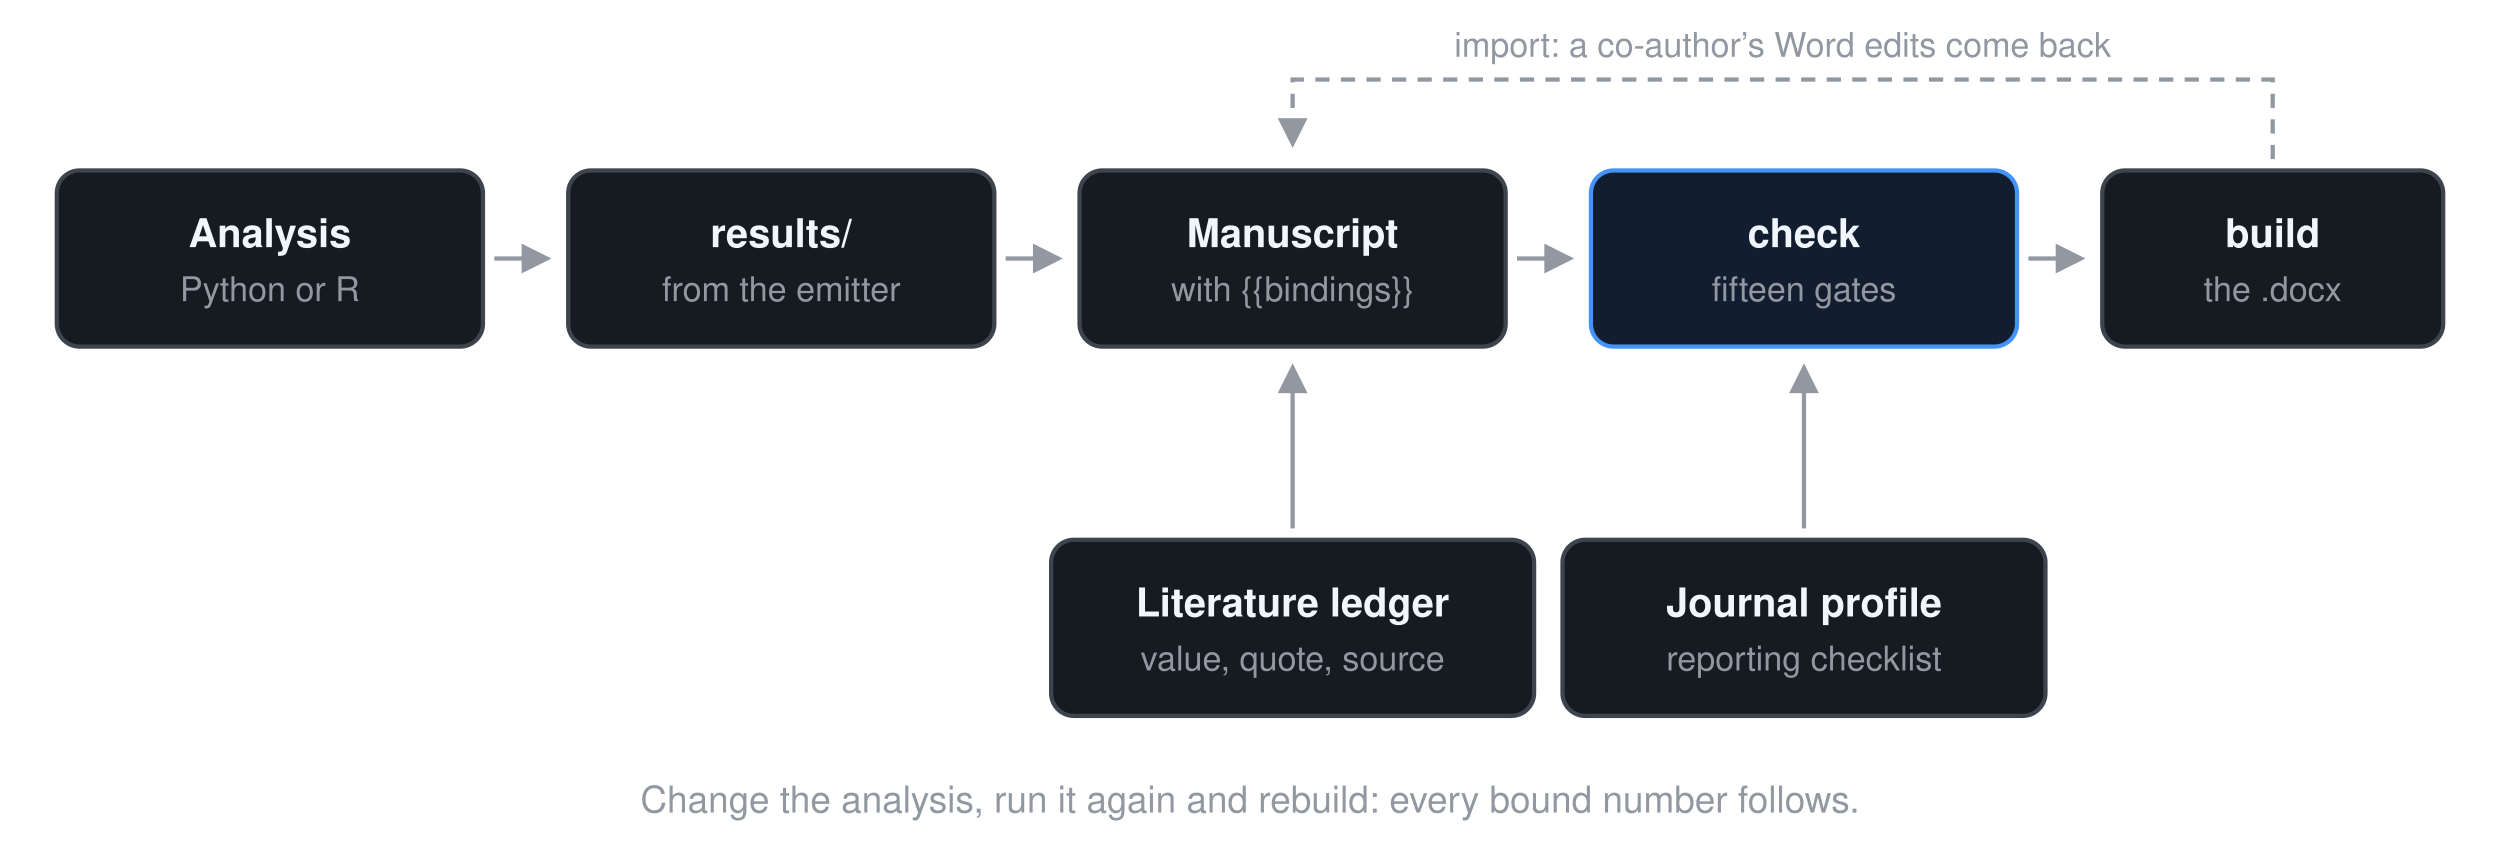
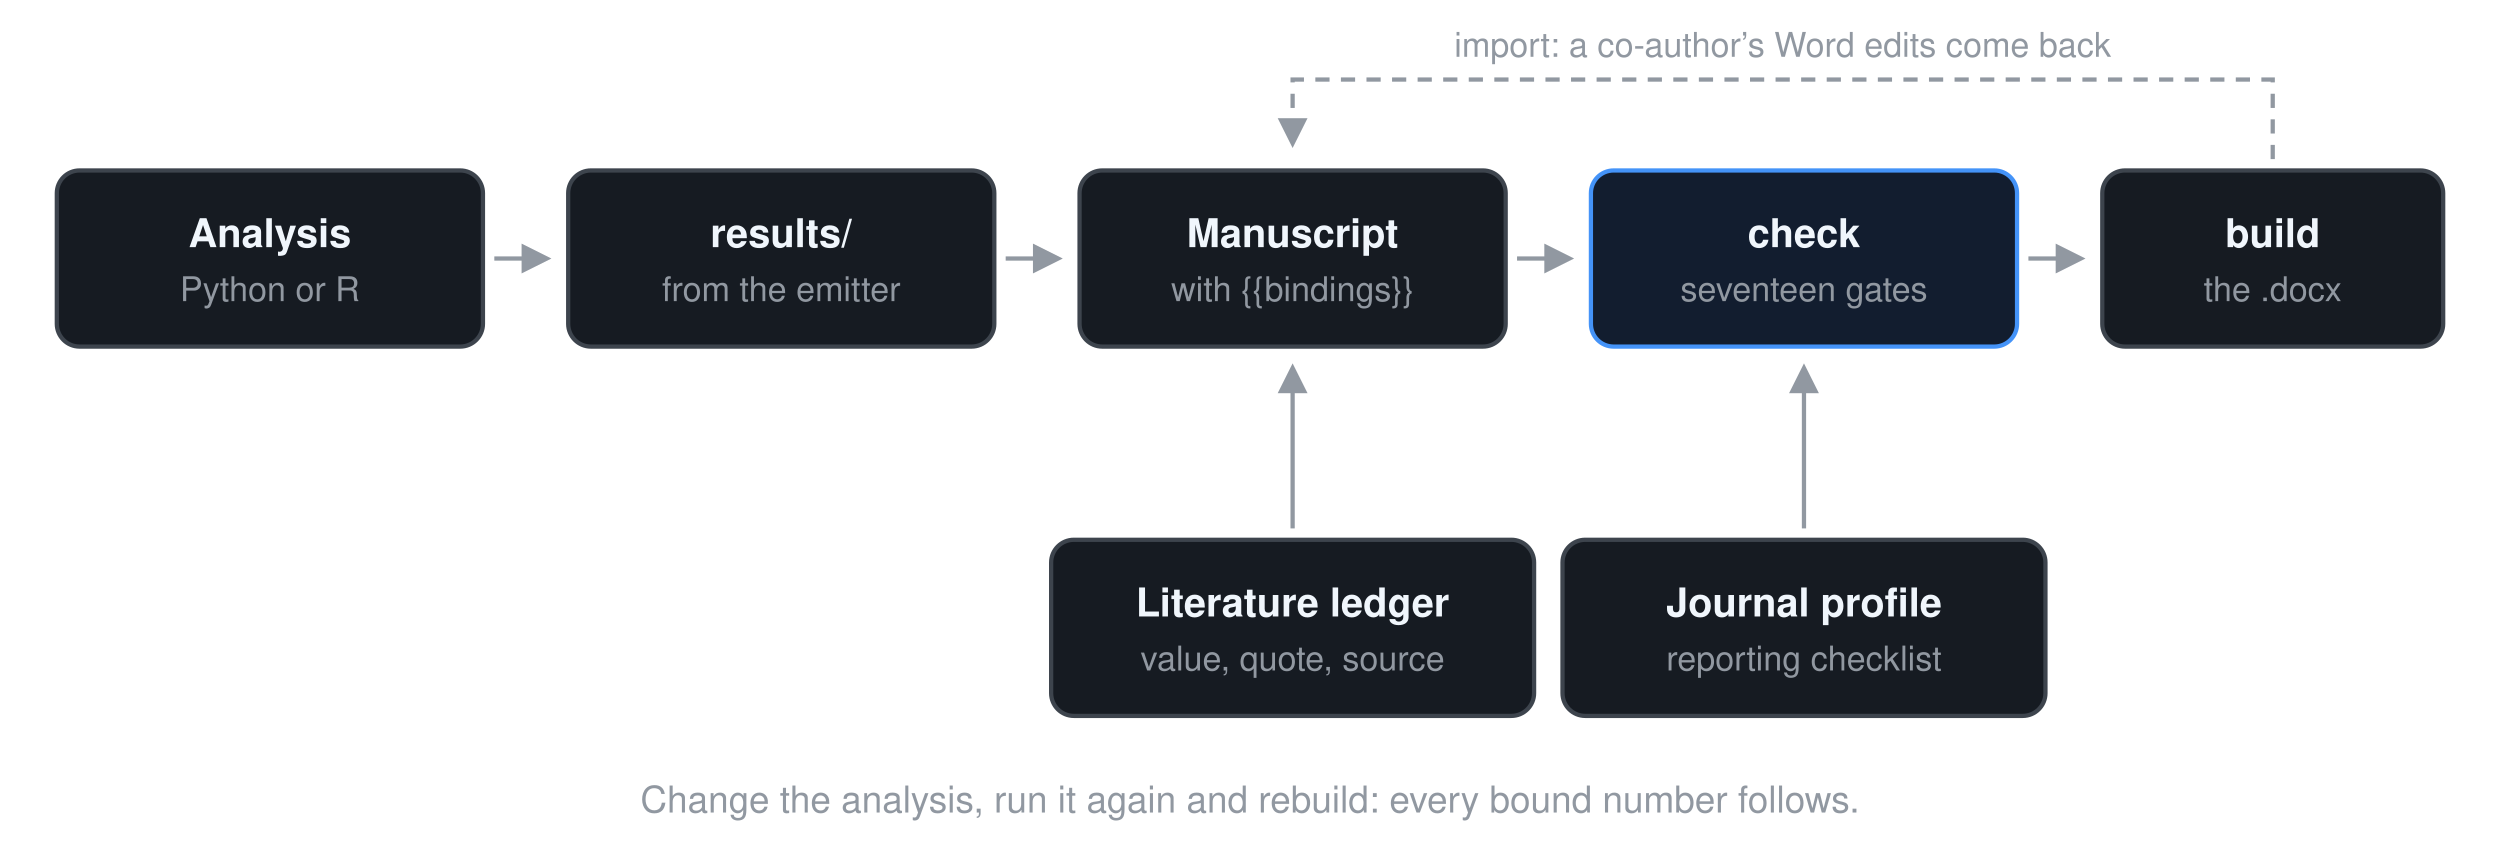
<svg xmlns="http://www.w3.org/2000/svg" viewBox="0 0 880 300" width="880" height="300" role="img" font-family="-apple-system, 'Segoe UI', Helvetica, Arial, sans-serif">
  <defs>
    <marker id="tip" viewBox="0 0 10 10" refX="8" refY="5" markerWidth="7" markerHeight="7" orient="auto-start-reverse">
      <path d="M 0 0 L 10 5 L 0 10 z" fill="#9198a1" />
    </marker>
  </defs>
  <rect x="20" y="60" width="150" height="62" rx="8" fill="#161b22" stroke="#3d444d" stroke-width="1.5" />
  <text x="95.0" y="87" text-anchor="middle" font-size="14" font-weight="600" fill="#f0f6fc">Analysis</text>
  <text x="95.0" y="106" text-anchor="middle" font-size="12" fill="#9198a1">Python or R</text>
  <rect x="200" y="60" width="150" height="62" rx="8" fill="#161b22" stroke="#3d444d" stroke-width="1.5" />
  <text x="275.0" y="87" text-anchor="middle" font-size="14" font-weight="600" fill="#f0f6fc">results/</text>
  <text x="275.0" y="106" text-anchor="middle" font-size="12" fill="#9198a1">from the emitter</text>
  <rect x="380" y="60" width="150" height="62" rx="8" fill="#161b22" stroke="#3d444d" stroke-width="1.5" />
  <text x="455.0" y="87" text-anchor="middle" font-size="14" font-weight="600" fill="#f0f6fc">Manuscript</text>
  <text x="455.0" y="106" text-anchor="middle" font-size="12" fill="#9198a1">with {{bindings}}</text>
  <rect x="560" y="60" width="150" height="62" rx="8" fill="#121d2f" stroke="#4493f8" stroke-width="1.5" />
  <text x="635.0" y="87" text-anchor="middle" font-size="14" font-weight="600" fill="#f0f6fc">check</text>
-   <text x="635.0" y="106" text-anchor="middle" font-size="12" fill="#9198a1">fifteen gates</text>
+   <text x="635.0" y="106" text-anchor="middle" font-size="12" fill="#9198a1">seventeen gates</text>
  <rect x="740" y="60" width="120" height="62" rx="8" fill="#161b22" stroke="#3d444d" stroke-width="1.5" />
  <text x="800.0" y="87" text-anchor="middle" font-size="14" font-weight="600" fill="#f0f6fc">build</text>
  <text x="800.0" y="106" text-anchor="middle" font-size="12" fill="#9198a1">the .docx</text>
  <rect x="370" y="190" width="170" height="62" rx="8" fill="#161b22" stroke="#3d444d" stroke-width="1.5" />
  <text x="455.0" y="217" text-anchor="middle" font-size="14" font-weight="600" fill="#f0f6fc">Literature ledger</text>
  <text x="455.0" y="236" text-anchor="middle" font-size="12" fill="#9198a1">value, quote, source</text>
  <rect x="550" y="190" width="170" height="62" rx="8" fill="#161b22" stroke="#3d444d" stroke-width="1.5" />
  <text x="635.0" y="217" text-anchor="middle" font-size="14" font-weight="600" fill="#f0f6fc">Journal profile</text>
  <text x="635.0" y="236" text-anchor="middle" font-size="12" fill="#9198a1">reporting checklist</text>
  <line x1="174" y1="91.0" x2="192" y2="91.0" stroke="#9198a1" stroke-width="1.5" marker-end="url(#tip)" />
  <line x1="354" y1="91.0" x2="372" y2="91.0" stroke="#9198a1" stroke-width="1.5" marker-end="url(#tip)" />
  <line x1="534" y1="91.0" x2="552" y2="91.0" stroke="#9198a1" stroke-width="1.5" marker-end="url(#tip)" />
  <line x1="714" y1="91.0" x2="732" y2="91.0" stroke="#9198a1" stroke-width="1.5" marker-end="url(#tip)" />
  <line x1="455.0" y1="186" x2="455.0" y2="130" stroke="#9198a1" stroke-width="1.5" marker-end="url(#tip)" />
  <line x1="635.0" y1="186" x2="635.0" y2="130" stroke="#9198a1" stroke-width="1.5" marker-end="url(#tip)" />
  <path d="M 800.0 56 V 28 H 455.0 V 50" fill="none" stroke="#9198a1" stroke-width="1.5" stroke-dasharray="5 4" marker-end="url(#tip)" />
  <text x="627.5" y="20" text-anchor="middle" font-size="12" fill="#9198a1">import: a co-author’s Word edits come back</text>
  <text x="440.0" y="286" text-anchor="middle" font-size="13" fill="#9198a1">Change the analysis, run it again and rebuild: every bound number follows.</text>
</svg>
